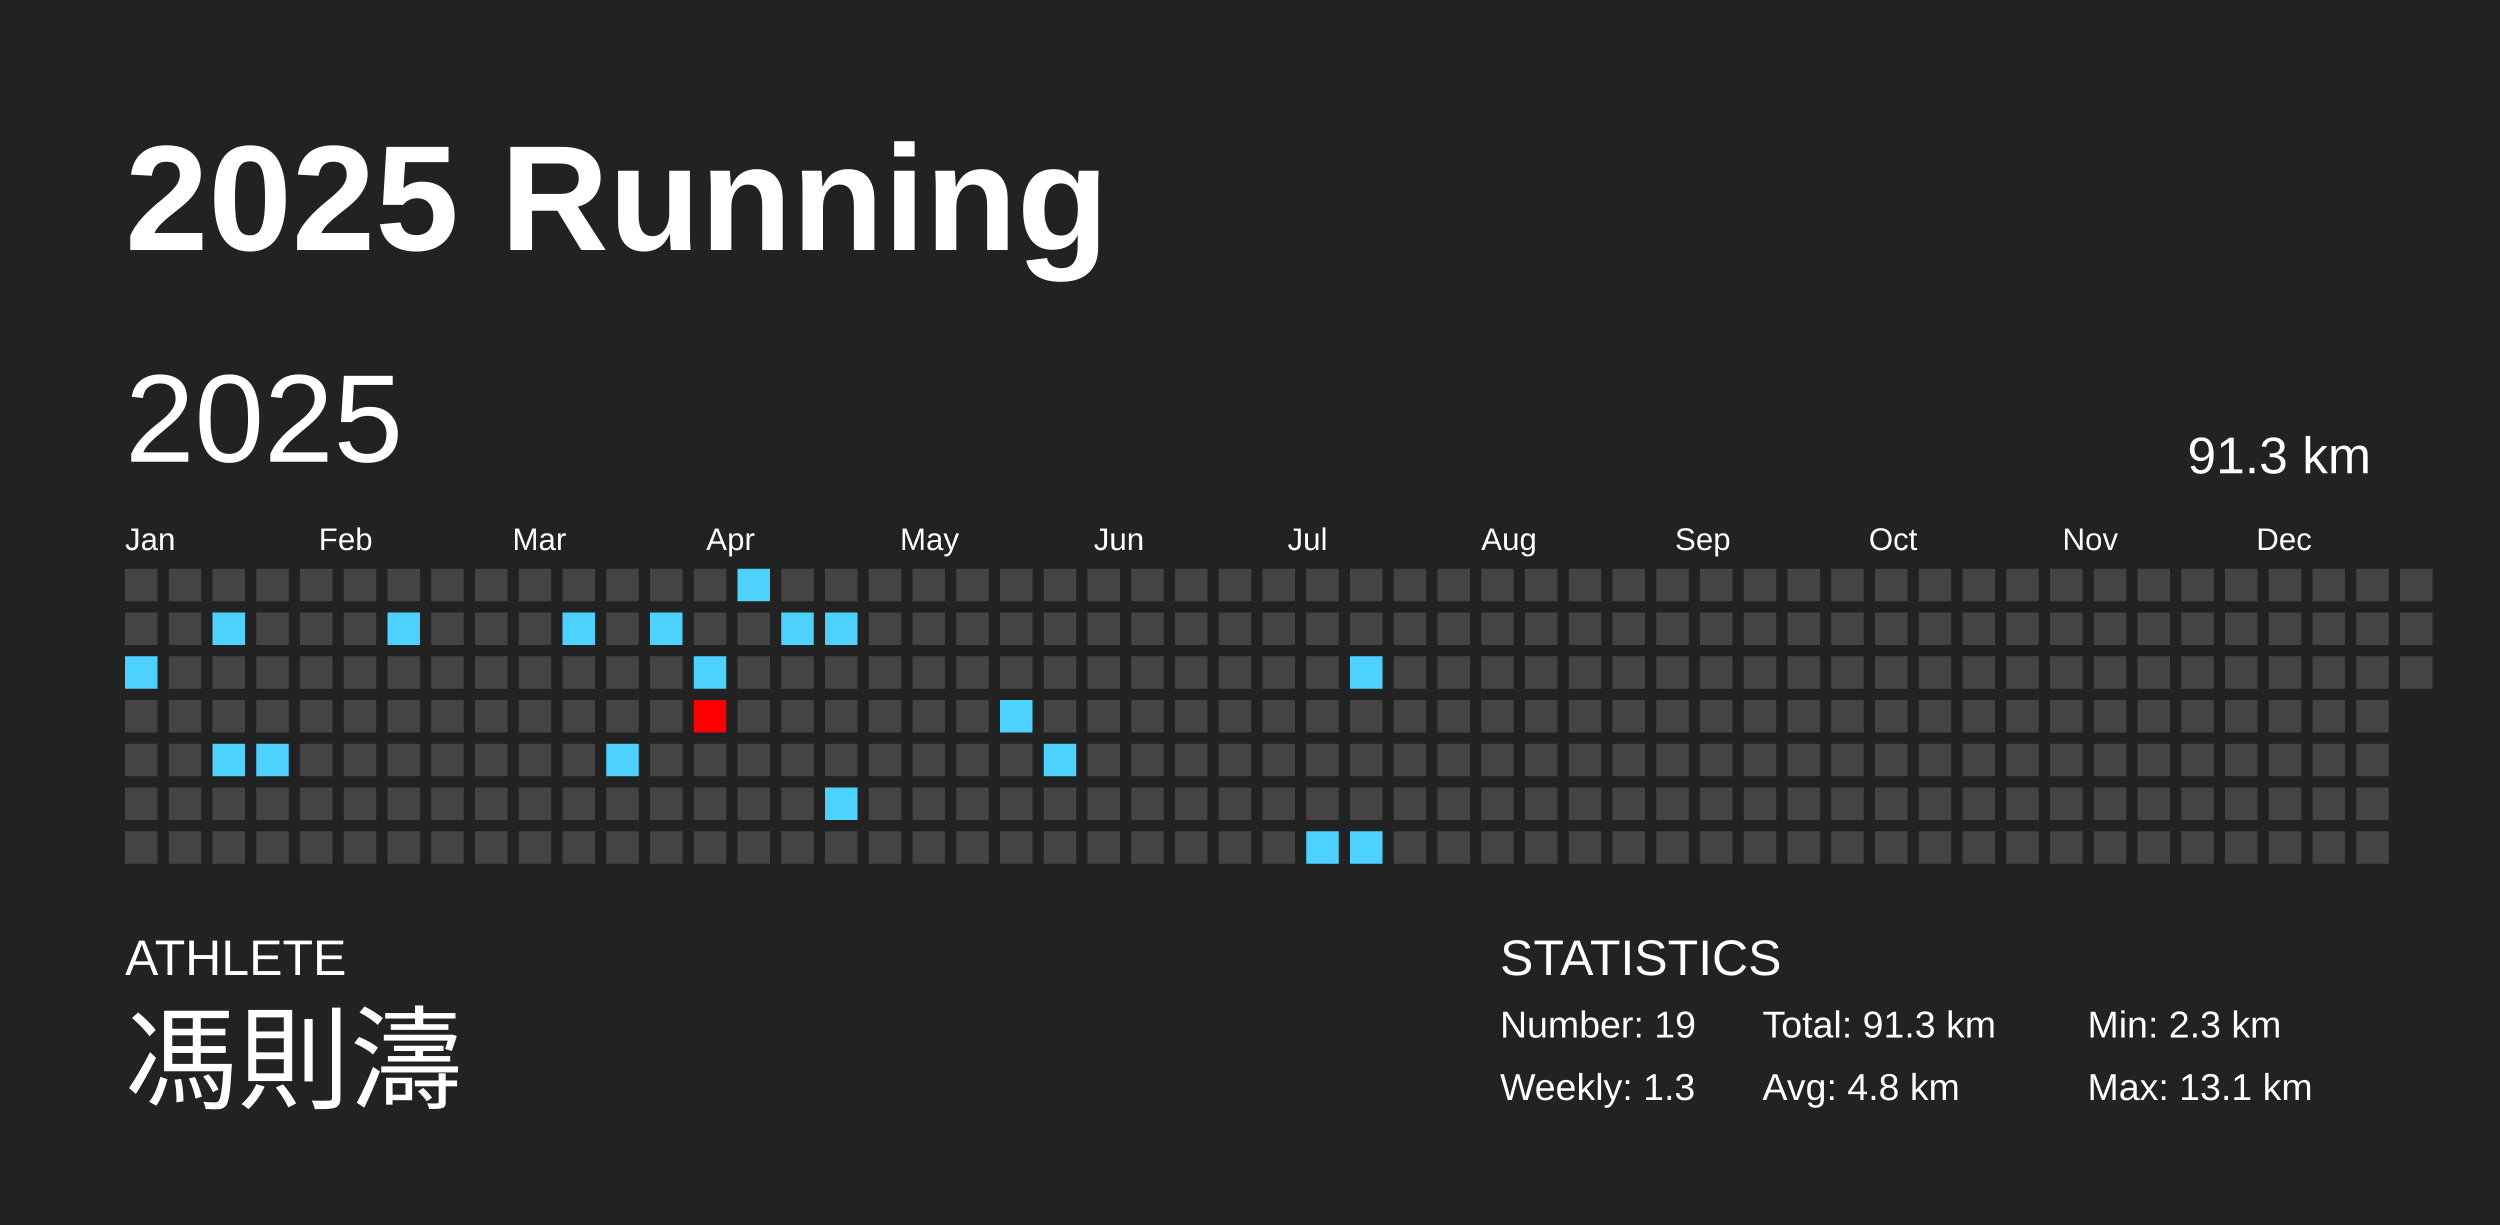
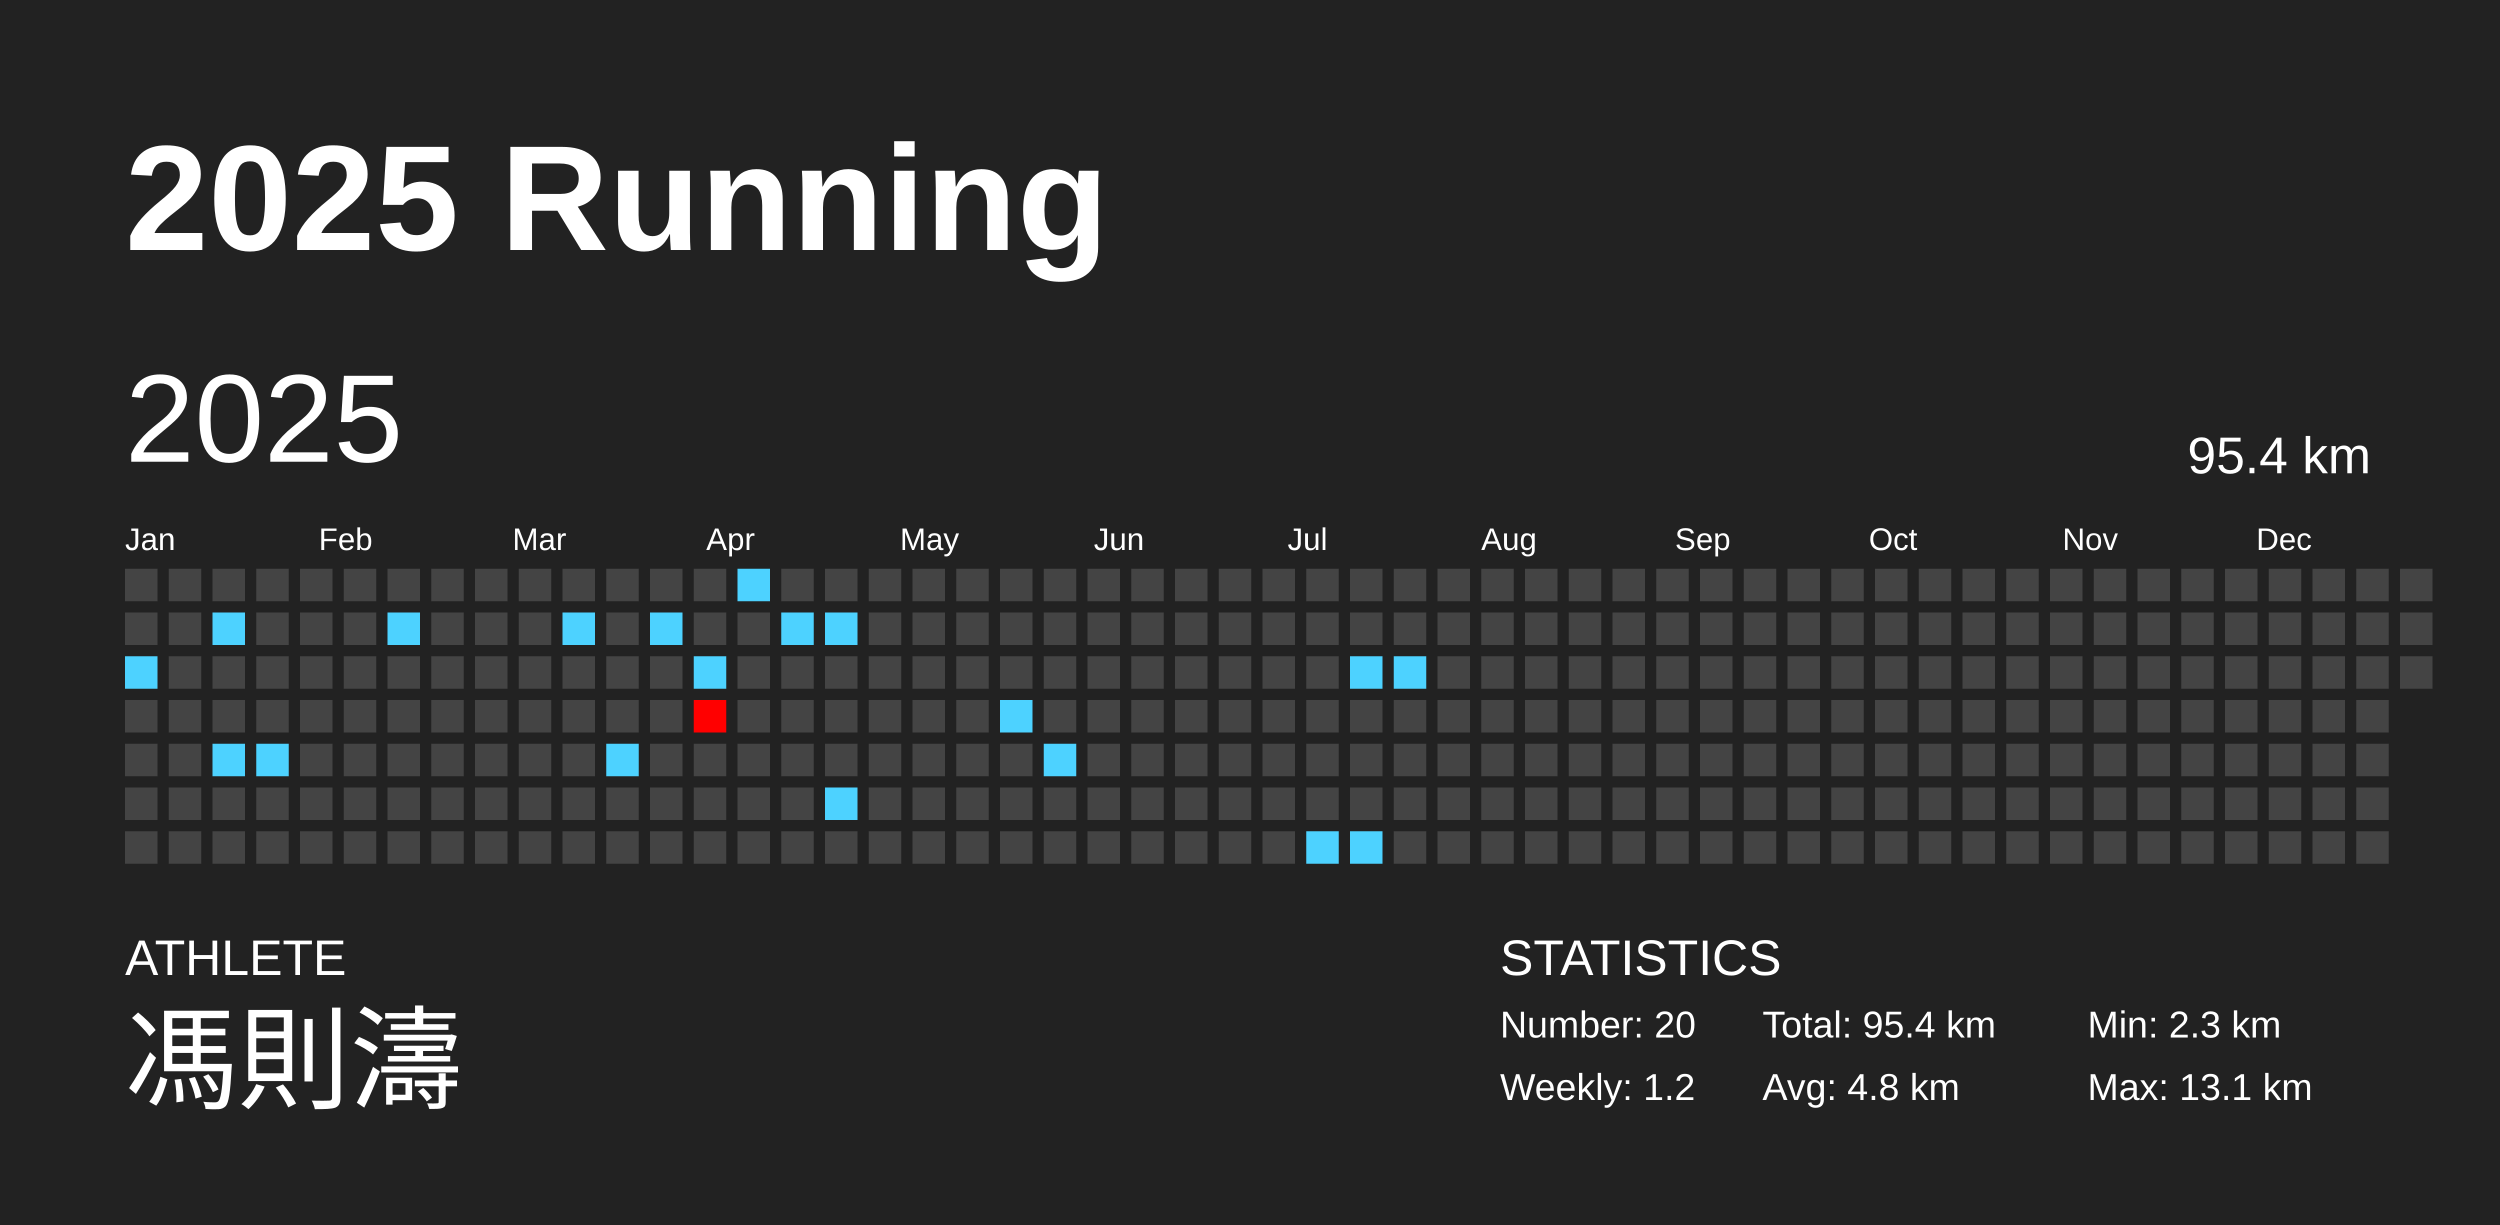
<svg xmlns="http://www.w3.org/2000/svg" baseProfile="full" height="98mm" version="1.1" viewBox="0,0,200,98" width="200mm">
  <defs />
  <rect fill="#222222" height="98" width="200" x="0" y="0" />
  <text fill="#FFFFFF" style="font-size:12px; font-family:Arial; font-weight:bold;" x="10" y="20">2025 Running</text>
  <text fill="#FFFFFF" style="font-size:4px; font-family:Arial" x="10" y="78">ATHLETE</text>
  <text fill="#FFFFFF" style="font-size:9px; font-family:Arial" x="10" y="88">馮則濤</text>
  <text fill="#FFFFFF" style="font-size:4px; font-family:Arial" x="120" y="78">STATISTICS</text>
-   <text fill="#FFFFFF" style="font-size:3px; font-family:Arial" x="120" y="83">Number: 19</text>
-   <text fill="#FFFFFF" style="font-size:3px; font-family:Arial" x="120" y="88">Weekly: 1.3</text>
-   <text fill="#FFFFFF" style="font-size:3px; font-family:Arial" x="141" y="83">Total: 91.3 km</text>
+   <text fill="#FFFFFF" style="font-size:3px; font-family:Arial" x="120" y="83">Number: 20</text>
+   <text fill="#FFFFFF" style="font-size:3px; font-family:Arial" x="120" y="88">Weekly: 1.2</text>
+   <text fill="#FFFFFF" style="font-size:3px; font-family:Arial" x="141" y="83">Total: 95.4 km</text>
  <text fill="#FFFFFF" style="font-size:3px; font-family:Arial" x="141" y="88">Avg: 4.8 km</text>
  <text fill="#FFFFFF" style="font-size:3px; font-family:Arial" x="167" y="83">Min: 2.3 km</text>
  <text fill="#FFFFFF" style="font-size:3px; font-family:Arial" x="167" y="88">Max: 13.1 km</text>
  <text dominant-baseline="hanging" fill="#FFFFFF" style="font-size:10.0px; font-family:Arial;" x="10" y="30">2025</text>
-   <text dominant-baseline="hanging" fill="#FFFFFF" style="font-size:4.125px; font-family:Arial;" x="175" y="35">91.3 km</text>
+   <text dominant-baseline="hanging" fill="#FFFFFF" style="font-size:4.125px; font-family:Arial;" x="175" y="35">95.4 km</text>
  <text fill="#FFFFFF" style="font-size:2.5px; font-family:Arial" x="10.0" y="44">Jan</text>
  <text fill="#FFFFFF" style="font-size:2.5px; font-family:Arial" x="25.5" y="44">Feb</text>
  <text fill="#FFFFFF" style="font-size:2.5px; font-family:Arial" x="41.0" y="44">Mar</text>
  <text fill="#FFFFFF" style="font-size:2.5px; font-family:Arial" x="56.5" y="44">Apr</text>
  <text fill="#FFFFFF" style="font-size:2.5px; font-family:Arial" x="72.0" y="44">May</text>
  <text fill="#FFFFFF" style="font-size:2.5px; font-family:Arial" x="87.5" y="44">Jun</text>
  <text fill="#FFFFFF" style="font-size:2.5px; font-family:Arial" x="103.0" y="44">Jul</text>
  <text fill="#FFFFFF" style="font-size:2.5px; font-family:Arial" x="118.5" y="44">Aug</text>
  <text fill="#FFFFFF" style="font-size:2.5px; font-family:Arial" x="134.0" y="44">Sep</text>
  <text fill="#FFFFFF" style="font-size:2.5px; font-family:Arial" x="149.5" y="44">Oct</text>
  <text fill="#FFFFFF" style="font-size:2.5px; font-family:Arial" x="165.0" y="44">Nov</text>
  <text fill="#FFFFFF" style="font-size:2.5px; font-family:Arial" x="180.5" y="44">Dec</text>
  <rect fill="#444444" height="2.6" width="2.6" x="10.0" y="45.5" />
  <rect fill="#444444" height="2.6" width="2.6" x="10.0" y="49.0" />
  <rect fill="#4dd2ff" height="2.6" width="2.6" x="10.0" y="52.5" />
  <rect fill="#444444" height="2.6" width="2.6" x="10.0" y="56.0" />
  <rect fill="#444444" height="2.6" width="2.6" x="10.0" y="59.5" />
  <rect fill="#444444" height="2.6" width="2.6" x="10.0" y="63.0" />
  <rect fill="#444444" height="2.6" width="2.6" x="10.0" y="66.5" />
  <rect fill="#444444" height="2.6" width="2.6" x="13.5" y="45.5" />
  <rect fill="#444444" height="2.6" width="2.6" x="13.5" y="49.0" />
  <rect fill="#444444" height="2.6" width="2.6" x="13.5" y="52.5" />
  <rect fill="#444444" height="2.6" width="2.6" x="13.5" y="56.0" />
  <rect fill="#444444" height="2.6" width="2.6" x="13.5" y="59.5" />
  <rect fill="#444444" height="2.6" width="2.6" x="13.5" y="63.0" />
  <rect fill="#444444" height="2.6" width="2.6" x="13.5" y="66.5" />
  <rect fill="#444444" height="2.6" width="2.6" x="17.0" y="45.5" />
  <rect fill="#4dd2ff" height="2.6" width="2.6" x="17.0" y="49.0" />
  <rect fill="#444444" height="2.6" width="2.6" x="17.0" y="52.5" />
  <rect fill="#444444" height="2.6" width="2.6" x="17.0" y="56.0" />
  <rect fill="#4dd2ff" height="2.6" width="2.6" x="17.0" y="59.5" />
  <rect fill="#444444" height="2.6" width="2.6" x="17.0" y="63.0" />
  <rect fill="#444444" height="2.6" width="2.6" x="17.0" y="66.5" />
  <rect fill="#444444" height="2.6" width="2.6" x="20.5" y="45.5" />
  <rect fill="#444444" height="2.6" width="2.6" x="20.5" y="49.0" />
  <rect fill="#444444" height="2.6" width="2.6" x="20.5" y="52.5" />
  <rect fill="#444444" height="2.6" width="2.6" x="20.5" y="56.0" />
  <rect fill="#4dd2ff" height="2.6" width="2.6" x="20.5" y="59.5" />
  <rect fill="#444444" height="2.6" width="2.6" x="20.5" y="63.0" />
  <rect fill="#444444" height="2.6" width="2.6" x="20.5" y="66.5" />
  <rect fill="#444444" height="2.6" width="2.6" x="24.0" y="45.5" />
  <rect fill="#444444" height="2.6" width="2.6" x="24.0" y="49.0" />
  <rect fill="#444444" height="2.6" width="2.6" x="24.0" y="52.5" />
  <rect fill="#444444" height="2.6" width="2.6" x="24.0" y="56.0" />
  <rect fill="#444444" height="2.6" width="2.6" x="24.0" y="59.5" />
  <rect fill="#444444" height="2.6" width="2.6" x="24.0" y="63.0" />
  <rect fill="#444444" height="2.6" width="2.6" x="24.0" y="66.5" />
  <rect fill="#444444" height="2.6" width="2.6" x="27.5" y="45.5" />
  <rect fill="#444444" height="2.6" width="2.6" x="27.5" y="49.0" />
  <rect fill="#444444" height="2.6" width="2.6" x="27.5" y="52.5" />
  <rect fill="#444444" height="2.6" width="2.6" x="27.5" y="56.0" />
  <rect fill="#444444" height="2.6" width="2.6" x="27.5" y="59.5" />
  <rect fill="#444444" height="2.6" width="2.6" x="27.5" y="63.0" />
  <rect fill="#444444" height="2.6" width="2.6" x="27.5" y="66.5" />
  <rect fill="#444444" height="2.6" width="2.6" x="31.0" y="45.5" />
  <rect fill="#4dd2ff" height="2.6" width="2.6" x="31.0" y="49.0" />
  <rect fill="#444444" height="2.6" width="2.6" x="31.0" y="52.5" />
  <rect fill="#444444" height="2.6" width="2.6" x="31.0" y="56.0" />
  <rect fill="#444444" height="2.6" width="2.6" x="31.0" y="59.5" />
  <rect fill="#444444" height="2.6" width="2.6" x="31.0" y="63.0" />
  <rect fill="#444444" height="2.6" width="2.6" x="31.0" y="66.5" />
  <rect fill="#444444" height="2.6" width="2.6" x="34.5" y="45.5" />
  <rect fill="#444444" height="2.6" width="2.6" x="34.5" y="49.0" />
  <rect fill="#444444" height="2.6" width="2.6" x="34.5" y="52.5" />
  <rect fill="#444444" height="2.6" width="2.6" x="34.5" y="56.0" />
  <rect fill="#444444" height="2.6" width="2.6" x="34.5" y="59.5" />
  <rect fill="#444444" height="2.6" width="2.6" x="34.5" y="63.0" />
  <rect fill="#444444" height="2.6" width="2.6" x="34.5" y="66.5" />
  <rect fill="#444444" height="2.6" width="2.6" x="38.0" y="45.5" />
  <rect fill="#444444" height="2.6" width="2.6" x="38.0" y="49.0" />
  <rect fill="#444444" height="2.6" width="2.6" x="38.0" y="52.5" />
  <rect fill="#444444" height="2.6" width="2.6" x="38.0" y="56.0" />
  <rect fill="#444444" height="2.6" width="2.6" x="38.0" y="59.5" />
  <rect fill="#444444" height="2.6" width="2.6" x="38.0" y="63.0" />
  <rect fill="#444444" height="2.6" width="2.6" x="38.0" y="66.5" />
  <rect fill="#444444" height="2.6" width="2.6" x="41.5" y="45.5" />
  <rect fill="#444444" height="2.6" width="2.6" x="41.5" y="49.0" />
  <rect fill="#444444" height="2.6" width="2.6" x="41.5" y="52.5" />
  <rect fill="#444444" height="2.6" width="2.6" x="41.5" y="56.0" />
  <rect fill="#444444" height="2.6" width="2.6" x="41.5" y="59.5" />
  <rect fill="#444444" height="2.6" width="2.6" x="41.5" y="63.0" />
  <rect fill="#444444" height="2.6" width="2.6" x="41.5" y="66.5" />
  <rect fill="#444444" height="2.6" width="2.6" x="45.0" y="45.5" />
  <rect fill="#4dd2ff" height="2.6" width="2.6" x="45.0" y="49.0" />
  <rect fill="#444444" height="2.6" width="2.6" x="45.0" y="52.5" />
  <rect fill="#444444" height="2.6" width="2.6" x="45.0" y="56.0" />
  <rect fill="#444444" height="2.6" width="2.6" x="45.0" y="59.5" />
  <rect fill="#444444" height="2.6" width="2.6" x="45.0" y="63.0" />
  <rect fill="#444444" height="2.6" width="2.6" x="45.0" y="66.5" />
  <rect fill="#444444" height="2.6" width="2.6" x="48.5" y="45.5" />
  <rect fill="#444444" height="2.6" width="2.6" x="48.5" y="49.0" />
  <rect fill="#444444" height="2.6" width="2.6" x="48.5" y="52.5" />
  <rect fill="#444444" height="2.6" width="2.6" x="48.5" y="56.0" />
  <rect fill="#4dd2ff" height="2.6" width="2.6" x="48.5" y="59.5" />
  <rect fill="#444444" height="2.6" width="2.6" x="48.5" y="63.0" />
  <rect fill="#444444" height="2.6" width="2.6" x="48.5" y="66.5" />
  <rect fill="#444444" height="2.6" width="2.6" x="52.0" y="45.5" />
  <rect fill="#4dd2ff" height="2.6" width="2.6" x="52.0" y="49.0" />
  <rect fill="#444444" height="2.6" width="2.6" x="52.0" y="52.5" />
  <rect fill="#444444" height="2.6" width="2.6" x="52.0" y="56.0" />
  <rect fill="#444444" height="2.6" width="2.6" x="52.0" y="59.5" />
  <rect fill="#444444" height="2.6" width="2.6" x="52.0" y="63.0" />
  <rect fill="#444444" height="2.6" width="2.6" x="52.0" y="66.5" />
  <rect fill="#444444" height="2.6" width="2.6" x="55.5" y="45.5" />
  <rect fill="#444444" height="2.6" width="2.6" x="55.5" y="49.0" />
  <rect fill="#4dd2ff" height="2.6" width="2.6" x="55.5" y="52.5" />
  <rect fill="#ff0000" height="2.6" width="2.6" x="55.5" y="56.0" />
  <rect fill="#444444" height="2.6" width="2.6" x="55.5" y="59.5" />
  <rect fill="#444444" height="2.6" width="2.6" x="55.5" y="63.0" />
  <rect fill="#444444" height="2.6" width="2.6" x="55.5" y="66.5" />
  <rect fill="#4dd2ff" height="2.6" width="2.6" x="59.0" y="45.5" />
  <rect fill="#444444" height="2.6" width="2.6" x="59.0" y="49.0" />
  <rect fill="#444444" height="2.6" width="2.6" x="59.0" y="52.5" />
  <rect fill="#444444" height="2.6" width="2.6" x="59.0" y="56.0" />
  <rect fill="#444444" height="2.6" width="2.6" x="59.0" y="59.5" />
  <rect fill="#444444" height="2.6" width="2.6" x="59.0" y="63.0" />
  <rect fill="#444444" height="2.6" width="2.6" x="59.0" y="66.5" />
  <rect fill="#444444" height="2.6" width="2.6" x="62.5" y="45.5" />
  <rect fill="#4dd2ff" height="2.6" width="2.6" x="62.5" y="49.0" />
  <rect fill="#444444" height="2.6" width="2.6" x="62.5" y="52.5" />
  <rect fill="#444444" height="2.6" width="2.6" x="62.5" y="56.0" />
  <rect fill="#444444" height="2.6" width="2.6" x="62.5" y="59.5" />
  <rect fill="#444444" height="2.6" width="2.6" x="62.5" y="63.0" />
  <rect fill="#444444" height="2.6" width="2.6" x="62.5" y="66.5" />
  <rect fill="#444444" height="2.6" width="2.6" x="66.0" y="45.5" />
  <rect fill="#4dd2ff" height="2.6" width="2.6" x="66.0" y="49.0" />
  <rect fill="#444444" height="2.6" width="2.6" x="66.0" y="52.5" />
  <rect fill="#444444" height="2.6" width="2.6" x="66.0" y="56.0" />
  <rect fill="#444444" height="2.6" width="2.6" x="66.0" y="59.5" />
  <rect fill="#4dd2ff" height="2.6" width="2.6" x="66.0" y="63.0" />
  <rect fill="#444444" height="2.6" width="2.6" x="66.0" y="66.5" />
  <rect fill="#444444" height="2.6" width="2.6" x="69.5" y="45.5" />
  <rect fill="#444444" height="2.6" width="2.6" x="69.5" y="49.0" />
  <rect fill="#444444" height="2.6" width="2.6" x="69.5" y="52.5" />
  <rect fill="#444444" height="2.6" width="2.6" x="69.5" y="56.0" />
  <rect fill="#444444" height="2.6" width="2.6" x="69.5" y="59.5" />
  <rect fill="#444444" height="2.6" width="2.6" x="69.5" y="63.0" />
  <rect fill="#444444" height="2.6" width="2.6" x="69.5" y="66.5" />
  <rect fill="#444444" height="2.6" width="2.6" x="73.0" y="45.5" />
  <rect fill="#444444" height="2.6" width="2.6" x="73.0" y="49.0" />
  <rect fill="#444444" height="2.6" width="2.6" x="73.0" y="52.5" />
  <rect fill="#444444" height="2.6" width="2.6" x="73.0" y="56.0" />
  <rect fill="#444444" height="2.6" width="2.6" x="73.0" y="59.5" />
  <rect fill="#444444" height="2.6" width="2.6" x="73.0" y="63.0" />
  <rect fill="#444444" height="2.6" width="2.6" x="73.0" y="66.5" />
  <rect fill="#444444" height="2.6" width="2.6" x="76.5" y="45.5" />
  <rect fill="#444444" height="2.6" width="2.6" x="76.5" y="49.0" />
  <rect fill="#444444" height="2.6" width="2.6" x="76.5" y="52.5" />
  <rect fill="#444444" height="2.6" width="2.6" x="76.5" y="56.0" />
  <rect fill="#444444" height="2.6" width="2.6" x="76.5" y="59.5" />
  <rect fill="#444444" height="2.6" width="2.6" x="76.5" y="63.0" />
  <rect fill="#444444" height="2.6" width="2.6" x="76.5" y="66.5" />
  <rect fill="#444444" height="2.6" width="2.6" x="80.0" y="45.5" />
  <rect fill="#444444" height="2.6" width="2.6" x="80.0" y="49.0" />
  <rect fill="#444444" height="2.6" width="2.6" x="80.0" y="52.5" />
  <rect fill="#4dd2ff" height="2.6" width="2.6" x="80.0" y="56.0" />
  <rect fill="#444444" height="2.6" width="2.6" x="80.0" y="59.5" />
  <rect fill="#444444" height="2.6" width="2.6" x="80.0" y="63.0" />
  <rect fill="#444444" height="2.6" width="2.6" x="80.0" y="66.5" />
  <rect fill="#444444" height="2.6" width="2.6" x="83.5" y="45.5" />
  <rect fill="#444444" height="2.6" width="2.6" x="83.5" y="49.0" />
  <rect fill="#444444" height="2.6" width="2.6" x="83.5" y="52.5" />
  <rect fill="#444444" height="2.6" width="2.6" x="83.5" y="56.0" />
  <rect fill="#4dd2ff" height="2.6" width="2.6" x="83.5" y="59.5" />
  <rect fill="#444444" height="2.6" width="2.6" x="83.5" y="63.0" />
  <rect fill="#444444" height="2.6" width="2.6" x="83.5" y="66.5" />
  <rect fill="#444444" height="2.6" width="2.6" x="87.0" y="45.5" />
  <rect fill="#444444" height="2.6" width="2.6" x="87.0" y="49.0" />
  <rect fill="#444444" height="2.6" width="2.6" x="87.0" y="52.5" />
  <rect fill="#444444" height="2.6" width="2.6" x="87.0" y="56.0" />
  <rect fill="#444444" height="2.6" width="2.6" x="87.0" y="59.5" />
  <rect fill="#444444" height="2.6" width="2.6" x="87.0" y="63.0" />
  <rect fill="#444444" height="2.6" width="2.6" x="87.0" y="66.5" />
  <rect fill="#444444" height="2.6" width="2.6" x="90.5" y="45.5" />
  <rect fill="#444444" height="2.6" width="2.6" x="90.5" y="49.0" />
  <rect fill="#444444" height="2.6" width="2.6" x="90.5" y="52.5" />
  <rect fill="#444444" height="2.6" width="2.6" x="90.5" y="56.0" />
  <rect fill="#444444" height="2.6" width="2.6" x="90.5" y="59.5" />
  <rect fill="#444444" height="2.6" width="2.6" x="90.5" y="63.0" />
  <rect fill="#444444" height="2.6" width="2.6" x="90.5" y="66.5" />
  <rect fill="#444444" height="2.6" width="2.6" x="94.0" y="45.5" />
  <rect fill="#444444" height="2.6" width="2.6" x="94.0" y="49.0" />
  <rect fill="#444444" height="2.6" width="2.6" x="94.0" y="52.5" />
  <rect fill="#444444" height="2.6" width="2.6" x="94.0" y="56.0" />
  <rect fill="#444444" height="2.6" width="2.6" x="94.0" y="59.5" />
  <rect fill="#444444" height="2.6" width="2.6" x="94.0" y="63.0" />
  <rect fill="#444444" height="2.6" width="2.6" x="94.0" y="66.5" />
  <rect fill="#444444" height="2.6" width="2.6" x="97.5" y="45.5" />
  <rect fill="#444444" height="2.6" width="2.6" x="97.5" y="49.0" />
  <rect fill="#444444" height="2.6" width="2.6" x="97.5" y="52.5" />
  <rect fill="#444444" height="2.6" width="2.6" x="97.5" y="56.0" />
  <rect fill="#444444" height="2.6" width="2.6" x="97.5" y="59.5" />
  <rect fill="#444444" height="2.6" width="2.6" x="97.5" y="63.0" />
  <rect fill="#444444" height="2.6" width="2.6" x="97.5" y="66.5" />
  <rect fill="#444444" height="2.6" width="2.6" x="101.0" y="45.5" />
  <rect fill="#444444" height="2.6" width="2.6" x="101.0" y="49.0" />
  <rect fill="#444444" height="2.6" width="2.6" x="101.0" y="52.5" />
  <rect fill="#444444" height="2.6" width="2.6" x="101.0" y="56.0" />
  <rect fill="#444444" height="2.6" width="2.6" x="101.0" y="59.5" />
  <rect fill="#444444" height="2.6" width="2.6" x="101.0" y="63.0" />
  <rect fill="#444444" height="2.6" width="2.6" x="101.0" y="66.5" />
  <rect fill="#444444" height="2.6" width="2.6" x="104.5" y="45.5" />
  <rect fill="#444444" height="2.6" width="2.6" x="104.5" y="49.0" />
  <rect fill="#444444" height="2.6" width="2.6" x="104.5" y="52.5" />
  <rect fill="#444444" height="2.6" width="2.6" x="104.5" y="56.0" />
  <rect fill="#444444" height="2.6" width="2.6" x="104.5" y="59.5" />
  <rect fill="#444444" height="2.6" width="2.6" x="104.5" y="63.0" />
  <rect fill="#4dd2ff" height="2.6" width="2.6" x="104.5" y="66.5" />
  <rect fill="#444444" height="2.6" width="2.6" x="108.0" y="45.5" />
  <rect fill="#444444" height="2.6" width="2.6" x="108.0" y="49.0" />
  <rect fill="#4dd2ff" height="2.6" width="2.6" x="108.0" y="52.5" />
  <rect fill="#444444" height="2.6" width="2.6" x="108.0" y="56.0" />
  <rect fill="#444444" height="2.6" width="2.6" x="108.0" y="59.5" />
  <rect fill="#444444" height="2.6" width="2.6" x="108.0" y="63.0" />
  <rect fill="#4dd2ff" height="2.6" width="2.6" x="108.0" y="66.5" />
  <rect fill="#444444" height="2.6" width="2.6" x="111.5" y="45.5" />
  <rect fill="#444444" height="2.6" width="2.6" x="111.5" y="49.0" />
-   <rect fill="#444444" height="2.6" width="2.6" x="111.5" y="52.5" />
+   <rect fill="#4dd2ff" height="2.6" width="2.6" x="111.5" y="52.5" />
  <rect fill="#444444" height="2.6" width="2.6" x="111.5" y="56.0" />
  <rect fill="#444444" height="2.6" width="2.6" x="111.5" y="59.5" />
  <rect fill="#444444" height="2.6" width="2.6" x="111.5" y="63.0" />
  <rect fill="#444444" height="2.6" width="2.6" x="111.5" y="66.5" />
  <rect fill="#444444" height="2.6" width="2.6" x="115.0" y="45.5" />
  <rect fill="#444444" height="2.6" width="2.6" x="115.0" y="49.0" />
  <rect fill="#444444" height="2.6" width="2.6" x="115.0" y="52.5" />
  <rect fill="#444444" height="2.6" width="2.6" x="115.0" y="56.0" />
  <rect fill="#444444" height="2.6" width="2.6" x="115.0" y="59.5" />
  <rect fill="#444444" height="2.6" width="2.6" x="115.0" y="63.0" />
  <rect fill="#444444" height="2.6" width="2.6" x="115.0" y="66.5" />
  <rect fill="#444444" height="2.6" width="2.6" x="118.5" y="45.5" />
  <rect fill="#444444" height="2.6" width="2.6" x="118.5" y="49.0" />
  <rect fill="#444444" height="2.6" width="2.6" x="118.5" y="52.5" />
  <rect fill="#444444" height="2.6" width="2.6" x="118.5" y="56.0" />
  <rect fill="#444444" height="2.6" width="2.6" x="118.5" y="59.5" />
  <rect fill="#444444" height="2.6" width="2.6" x="118.5" y="63.0" />
  <rect fill="#444444" height="2.6" width="2.6" x="118.5" y="66.5" />
  <rect fill="#444444" height="2.6" width="2.6" x="122.0" y="45.5" />
  <rect fill="#444444" height="2.6" width="2.6" x="122.0" y="49.0" />
  <rect fill="#444444" height="2.6" width="2.6" x="122.0" y="52.5" />
  <rect fill="#444444" height="2.6" width="2.6" x="122.0" y="56.0" />
  <rect fill="#444444" height="2.6" width="2.6" x="122.0" y="59.5" />
  <rect fill="#444444" height="2.6" width="2.6" x="122.0" y="63.0" />
  <rect fill="#444444" height="2.6" width="2.6" x="122.0" y="66.5" />
  <rect fill="#444444" height="2.6" width="2.6" x="125.5" y="45.5" />
  <rect fill="#444444" height="2.6" width="2.6" x="125.5" y="49.0" />
  <rect fill="#444444" height="2.6" width="2.6" x="125.5" y="52.5" />
  <rect fill="#444444" height="2.6" width="2.6" x="125.5" y="56.0" />
  <rect fill="#444444" height="2.6" width="2.6" x="125.5" y="59.5" />
  <rect fill="#444444" height="2.6" width="2.6" x="125.5" y="63.0" />
  <rect fill="#444444" height="2.6" width="2.6" x="125.5" y="66.5" />
  <rect fill="#444444" height="2.6" width="2.6" x="129.0" y="45.5" />
  <rect fill="#444444" height="2.6" width="2.6" x="129.0" y="49.0" />
  <rect fill="#444444" height="2.6" width="2.6" x="129.0" y="52.5" />
  <rect fill="#444444" height="2.6" width="2.6" x="129.0" y="56.0" />
  <rect fill="#444444" height="2.6" width="2.6" x="129.0" y="59.5" />
  <rect fill="#444444" height="2.6" width="2.6" x="129.0" y="63.0" />
  <rect fill="#444444" height="2.6" width="2.6" x="129.0" y="66.5" />
  <rect fill="#444444" height="2.6" width="2.6" x="132.5" y="45.5" />
  <rect fill="#444444" height="2.6" width="2.6" x="132.5" y="49.0" />
  <rect fill="#444444" height="2.6" width="2.6" x="132.5" y="52.5" />
  <rect fill="#444444" height="2.6" width="2.6" x="132.5" y="56.0" />
  <rect fill="#444444" height="2.6" width="2.6" x="132.5" y="59.5" />
  <rect fill="#444444" height="2.6" width="2.6" x="132.5" y="63.0" />
  <rect fill="#444444" height="2.6" width="2.6" x="132.5" y="66.5" />
  <rect fill="#444444" height="2.6" width="2.6" x="136.0" y="45.5" />
  <rect fill="#444444" height="2.6" width="2.6" x="136.0" y="49.0" />
  <rect fill="#444444" height="2.6" width="2.6" x="136.0" y="52.5" />
  <rect fill="#444444" height="2.6" width="2.6" x="136.0" y="56.0" />
  <rect fill="#444444" height="2.6" width="2.6" x="136.0" y="59.5" />
  <rect fill="#444444" height="2.6" width="2.6" x="136.0" y="63.0" />
  <rect fill="#444444" height="2.6" width="2.6" x="136.0" y="66.5" />
  <rect fill="#444444" height="2.6" width="2.6" x="139.5" y="45.5" />
  <rect fill="#444444" height="2.6" width="2.6" x="139.5" y="49.0" />
  <rect fill="#444444" height="2.6" width="2.6" x="139.5" y="52.5" />
  <rect fill="#444444" height="2.6" width="2.6" x="139.5" y="56.0" />
  <rect fill="#444444" height="2.6" width="2.6" x="139.5" y="59.5" />
  <rect fill="#444444" height="2.6" width="2.6" x="139.5" y="63.0" />
  <rect fill="#444444" height="2.6" width="2.6" x="139.5" y="66.5" />
  <rect fill="#444444" height="2.6" width="2.6" x="143.0" y="45.5" />
  <rect fill="#444444" height="2.6" width="2.6" x="143.0" y="49.0" />
  <rect fill="#444444" height="2.6" width="2.6" x="143.0" y="52.5" />
  <rect fill="#444444" height="2.6" width="2.6" x="143.0" y="56.0" />
  <rect fill="#444444" height="2.6" width="2.6" x="143.0" y="59.5" />
  <rect fill="#444444" height="2.6" width="2.6" x="143.0" y="63.0" />
  <rect fill="#444444" height="2.6" width="2.6" x="143.0" y="66.5" />
  <rect fill="#444444" height="2.6" width="2.6" x="146.5" y="45.5" />
  <rect fill="#444444" height="2.6" width="2.6" x="146.5" y="49.0" />
  <rect fill="#444444" height="2.6" width="2.6" x="146.5" y="52.5" />
  <rect fill="#444444" height="2.6" width="2.6" x="146.5" y="56.0" />
  <rect fill="#444444" height="2.6" width="2.6" x="146.5" y="59.5" />
  <rect fill="#444444" height="2.6" width="2.6" x="146.5" y="63.0" />
  <rect fill="#444444" height="2.6" width="2.6" x="146.5" y="66.5" />
  <rect fill="#444444" height="2.6" width="2.6" x="150.0" y="45.5" />
  <rect fill="#444444" height="2.6" width="2.6" x="150.0" y="49.0" />
  <rect fill="#444444" height="2.6" width="2.6" x="150.0" y="52.5" />
  <rect fill="#444444" height="2.6" width="2.6" x="150.0" y="56.0" />
  <rect fill="#444444" height="2.6" width="2.6" x="150.0" y="59.5" />
  <rect fill="#444444" height="2.6" width="2.6" x="150.0" y="63.0" />
  <rect fill="#444444" height="2.6" width="2.6" x="150.0" y="66.5" />
  <rect fill="#444444" height="2.6" width="2.6" x="153.5" y="45.5" />
  <rect fill="#444444" height="2.6" width="2.6" x="153.5" y="49.0" />
  <rect fill="#444444" height="2.6" width="2.6" x="153.5" y="52.5" />
  <rect fill="#444444" height="2.6" width="2.6" x="153.5" y="56.0" />
  <rect fill="#444444" height="2.6" width="2.6" x="153.5" y="59.5" />
  <rect fill="#444444" height="2.6" width="2.6" x="153.5" y="63.0" />
  <rect fill="#444444" height="2.6" width="2.6" x="153.5" y="66.5" />
  <rect fill="#444444" height="2.6" width="2.6" x="157.0" y="45.5" />
  <rect fill="#444444" height="2.6" width="2.6" x="157.0" y="49.0" />
  <rect fill="#444444" height="2.6" width="2.6" x="157.0" y="52.5" />
  <rect fill="#444444" height="2.6" width="2.6" x="157.0" y="56.0" />
  <rect fill="#444444" height="2.6" width="2.6" x="157.0" y="59.5" />
  <rect fill="#444444" height="2.6" width="2.6" x="157.0" y="63.0" />
  <rect fill="#444444" height="2.6" width="2.6" x="157.0" y="66.5" />
  <rect fill="#444444" height="2.6" width="2.6" x="160.5" y="45.5" />
  <rect fill="#444444" height="2.6" width="2.6" x="160.5" y="49.0" />
  <rect fill="#444444" height="2.6" width="2.6" x="160.5" y="52.5" />
  <rect fill="#444444" height="2.6" width="2.6" x="160.5" y="56.0" />
  <rect fill="#444444" height="2.6" width="2.6" x="160.5" y="59.5" />
  <rect fill="#444444" height="2.6" width="2.6" x="160.5" y="63.0" />
  <rect fill="#444444" height="2.6" width="2.6" x="160.5" y="66.5" />
  <rect fill="#444444" height="2.6" width="2.6" x="164.0" y="45.5" />
  <rect fill="#444444" height="2.6" width="2.6" x="164.0" y="49.0" />
  <rect fill="#444444" height="2.6" width="2.6" x="164.0" y="52.5" />
  <rect fill="#444444" height="2.6" width="2.6" x="164.0" y="56.0" />
  <rect fill="#444444" height="2.6" width="2.6" x="164.0" y="59.5" />
  <rect fill="#444444" height="2.6" width="2.6" x="164.0" y="63.0" />
  <rect fill="#444444" height="2.6" width="2.6" x="164.0" y="66.5" />
  <rect fill="#444444" height="2.6" width="2.6" x="167.5" y="45.5" />
  <rect fill="#444444" height="2.6" width="2.6" x="167.5" y="49.0" />
  <rect fill="#444444" height="2.6" width="2.6" x="167.5" y="52.5" />
  <rect fill="#444444" height="2.6" width="2.6" x="167.5" y="56.0" />
  <rect fill="#444444" height="2.6" width="2.6" x="167.5" y="59.5" />
  <rect fill="#444444" height="2.6" width="2.6" x="167.5" y="63.0" />
  <rect fill="#444444" height="2.6" width="2.6" x="167.5" y="66.5" />
  <rect fill="#444444" height="2.6" width="2.6" x="171.0" y="45.5" />
  <rect fill="#444444" height="2.6" width="2.6" x="171.0" y="49.0" />
  <rect fill="#444444" height="2.6" width="2.6" x="171.0" y="52.5" />
  <rect fill="#444444" height="2.6" width="2.6" x="171.0" y="56.0" />
  <rect fill="#444444" height="2.6" width="2.6" x="171.0" y="59.5" />
  <rect fill="#444444" height="2.6" width="2.6" x="171.0" y="63.0" />
  <rect fill="#444444" height="2.6" width="2.6" x="171.0" y="66.5" />
  <rect fill="#444444" height="2.6" width="2.6" x="174.5" y="45.5" />
  <rect fill="#444444" height="2.6" width="2.6" x="174.5" y="49.0" />
  <rect fill="#444444" height="2.6" width="2.6" x="174.5" y="52.5" />
  <rect fill="#444444" height="2.6" width="2.6" x="174.5" y="56.0" />
  <rect fill="#444444" height="2.6" width="2.6" x="174.5" y="59.5" />
  <rect fill="#444444" height="2.6" width="2.6" x="174.5" y="63.0" />
  <rect fill="#444444" height="2.6" width="2.6" x="174.5" y="66.5" />
  <rect fill="#444444" height="2.6" width="2.6" x="178.0" y="45.5" />
  <rect fill="#444444" height="2.6" width="2.6" x="178.0" y="49.0" />
  <rect fill="#444444" height="2.6" width="2.6" x="178.0" y="52.5" />
  <rect fill="#444444" height="2.6" width="2.6" x="178.0" y="56.0" />
  <rect fill="#444444" height="2.6" width="2.6" x="178.0" y="59.5" />
  <rect fill="#444444" height="2.6" width="2.6" x="178.0" y="63.0" />
  <rect fill="#444444" height="2.6" width="2.6" x="178.0" y="66.5" />
  <rect fill="#444444" height="2.6" width="2.6" x="181.5" y="45.5" />
  <rect fill="#444444" height="2.6" width="2.6" x="181.5" y="49.0" />
  <rect fill="#444444" height="2.6" width="2.6" x="181.5" y="52.5" />
  <rect fill="#444444" height="2.6" width="2.6" x="181.5" y="56.0" />
  <rect fill="#444444" height="2.6" width="2.6" x="181.5" y="59.5" />
  <rect fill="#444444" height="2.6" width="2.6" x="181.5" y="63.0" />
  <rect fill="#444444" height="2.6" width="2.6" x="181.5" y="66.5" />
  <rect fill="#444444" height="2.6" width="2.6" x="185.0" y="45.5" />
  <rect fill="#444444" height="2.6" width="2.6" x="185.0" y="49.0" />
  <rect fill="#444444" height="2.6" width="2.6" x="185.0" y="52.5" />
  <rect fill="#444444" height="2.6" width="2.6" x="185.0" y="56.0" />
  <rect fill="#444444" height="2.6" width="2.6" x="185.0" y="59.5" />
  <rect fill="#444444" height="2.6" width="2.6" x="185.0" y="63.0" />
  <rect fill="#444444" height="2.6" width="2.6" x="185.0" y="66.5" />
  <rect fill="#444444" height="2.6" width="2.6" x="188.5" y="45.5" />
  <rect fill="#444444" height="2.6" width="2.6" x="188.5" y="49.0" />
  <rect fill="#444444" height="2.6" width="2.6" x="188.5" y="52.5" />
  <rect fill="#444444" height="2.6" width="2.6" x="188.5" y="56.0" />
  <rect fill="#444444" height="2.6" width="2.6" x="188.5" y="59.5" />
  <rect fill="#444444" height="2.6" width="2.6" x="188.5" y="63.0" />
  <rect fill="#444444" height="2.6" width="2.6" x="188.5" y="66.5" />
  <rect fill="#444444" height="2.6" width="2.6" x="192.0" y="45.5" />
  <rect fill="#444444" height="2.6" width="2.6" x="192.0" y="49.0" />
  <rect fill="#444444" height="2.6" width="2.6" x="192.0" y="52.5" />
</svg>
